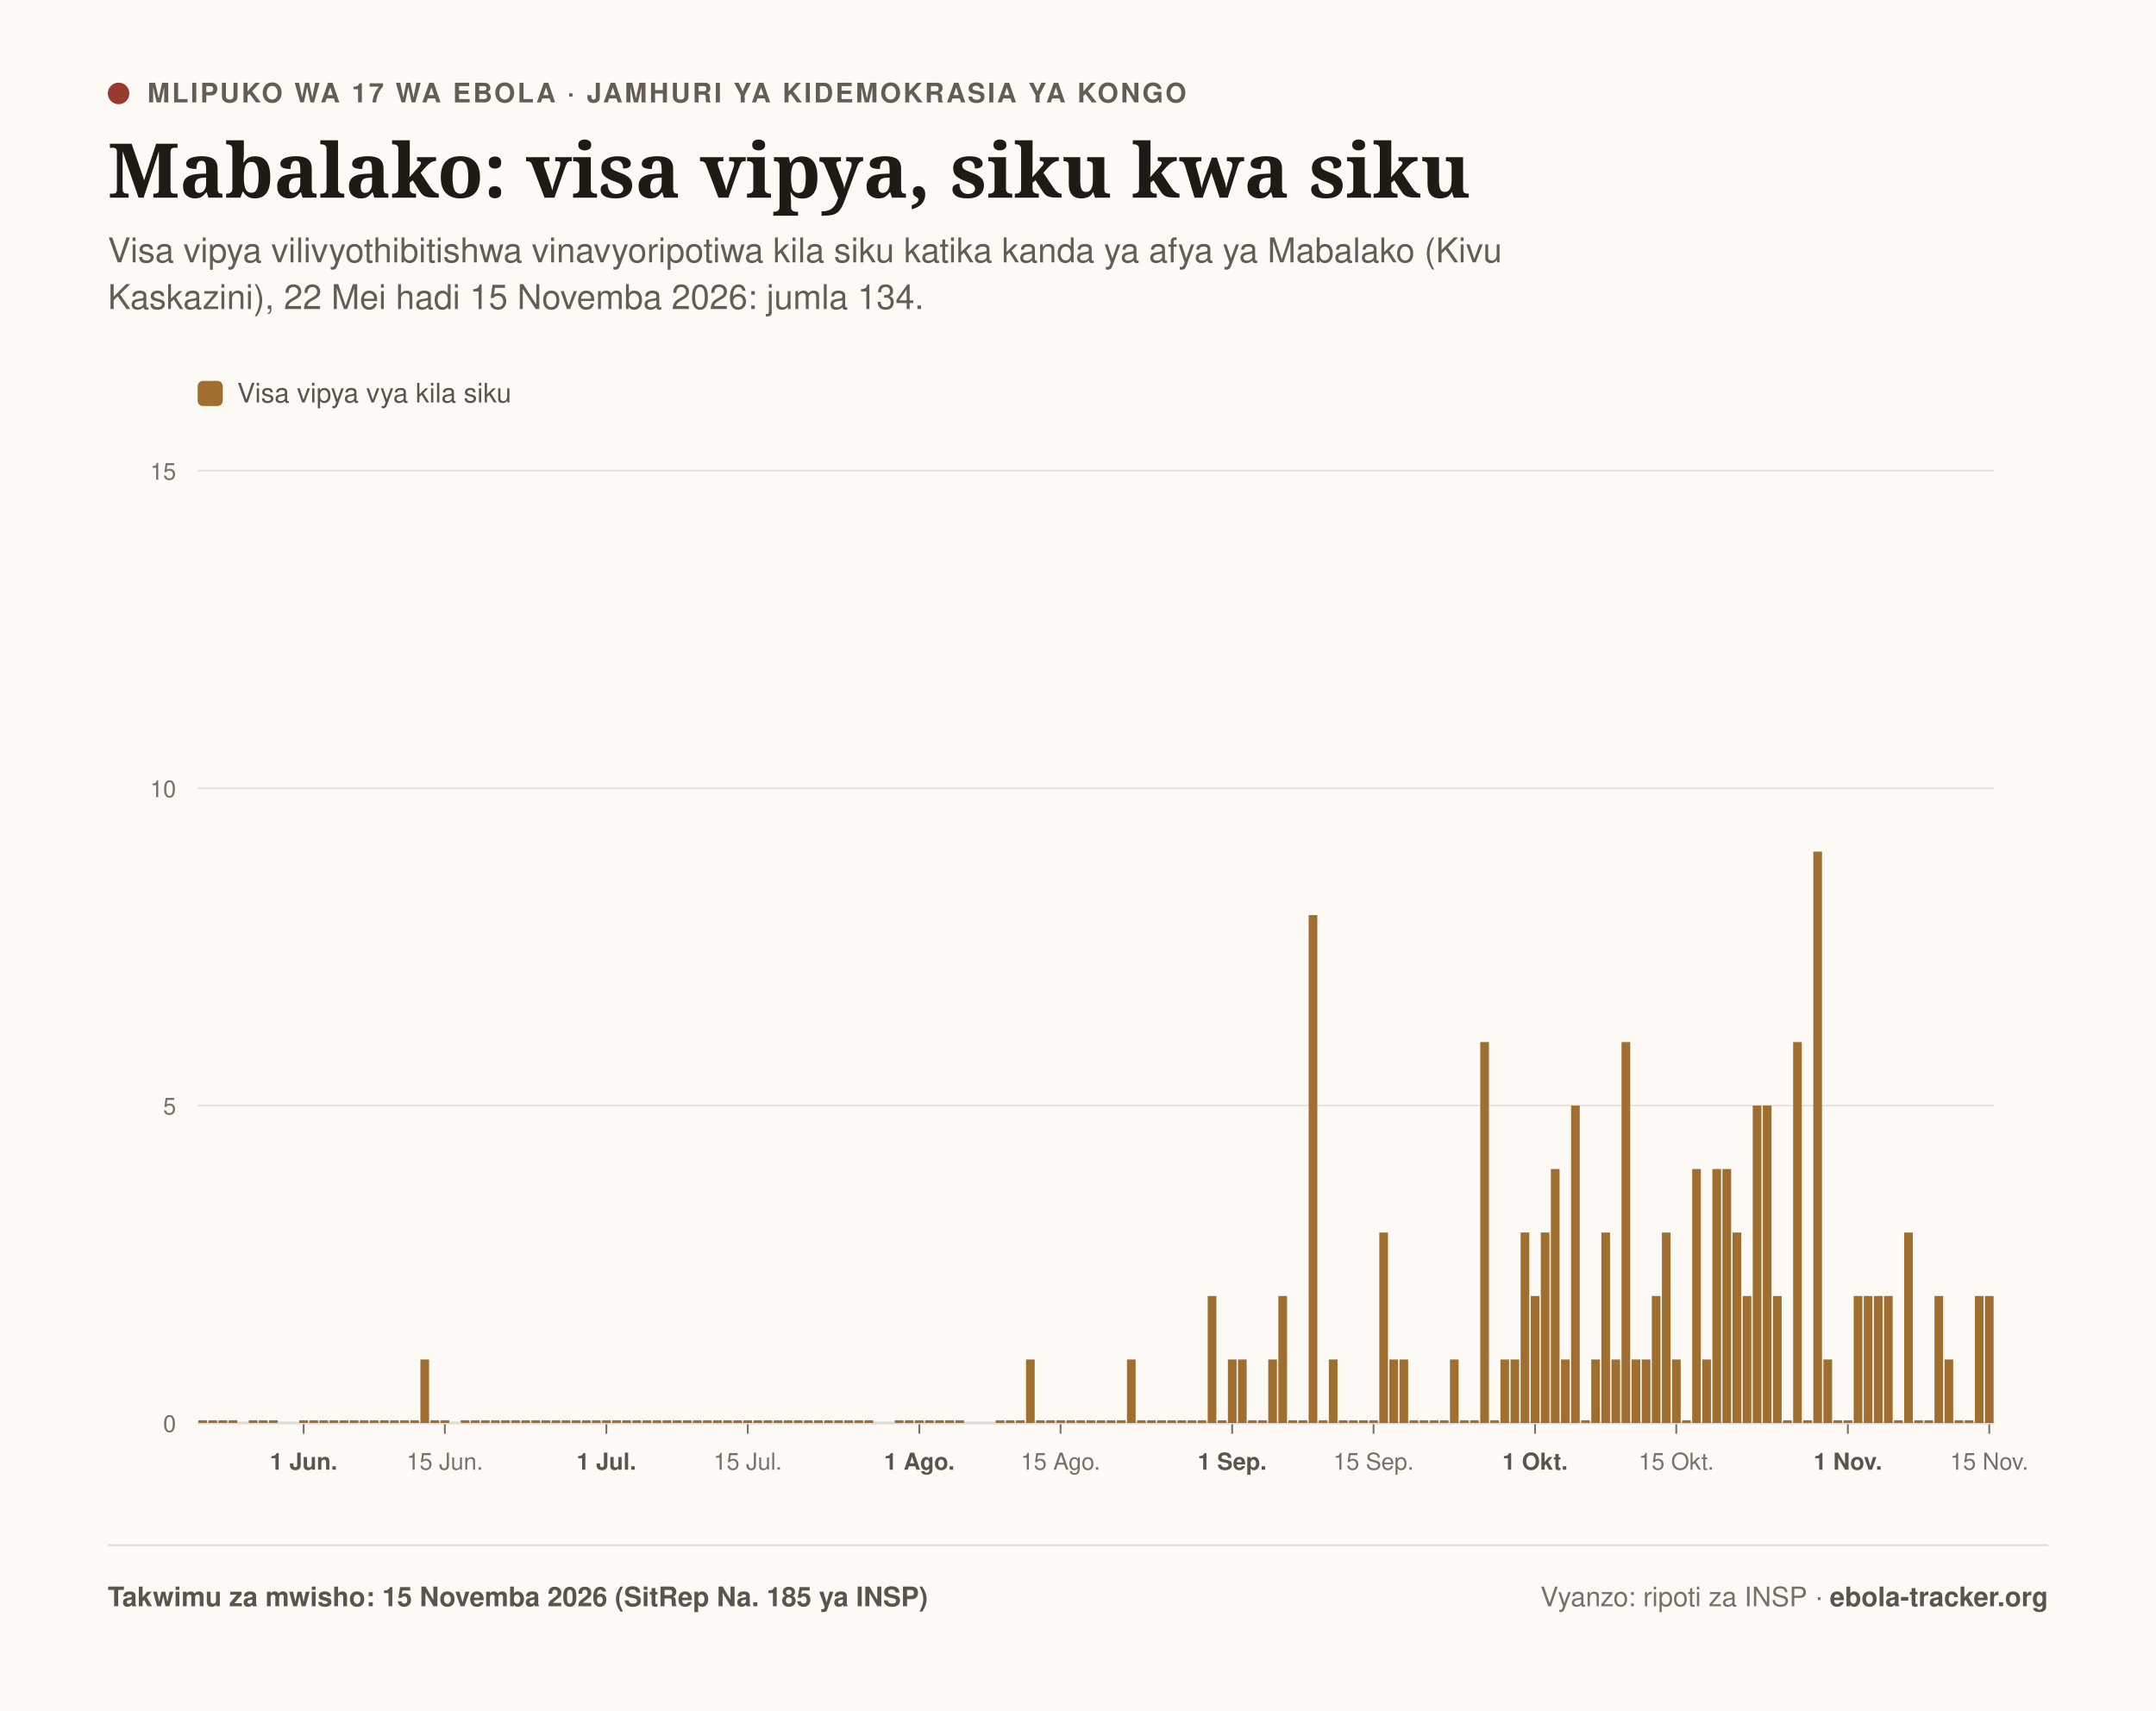
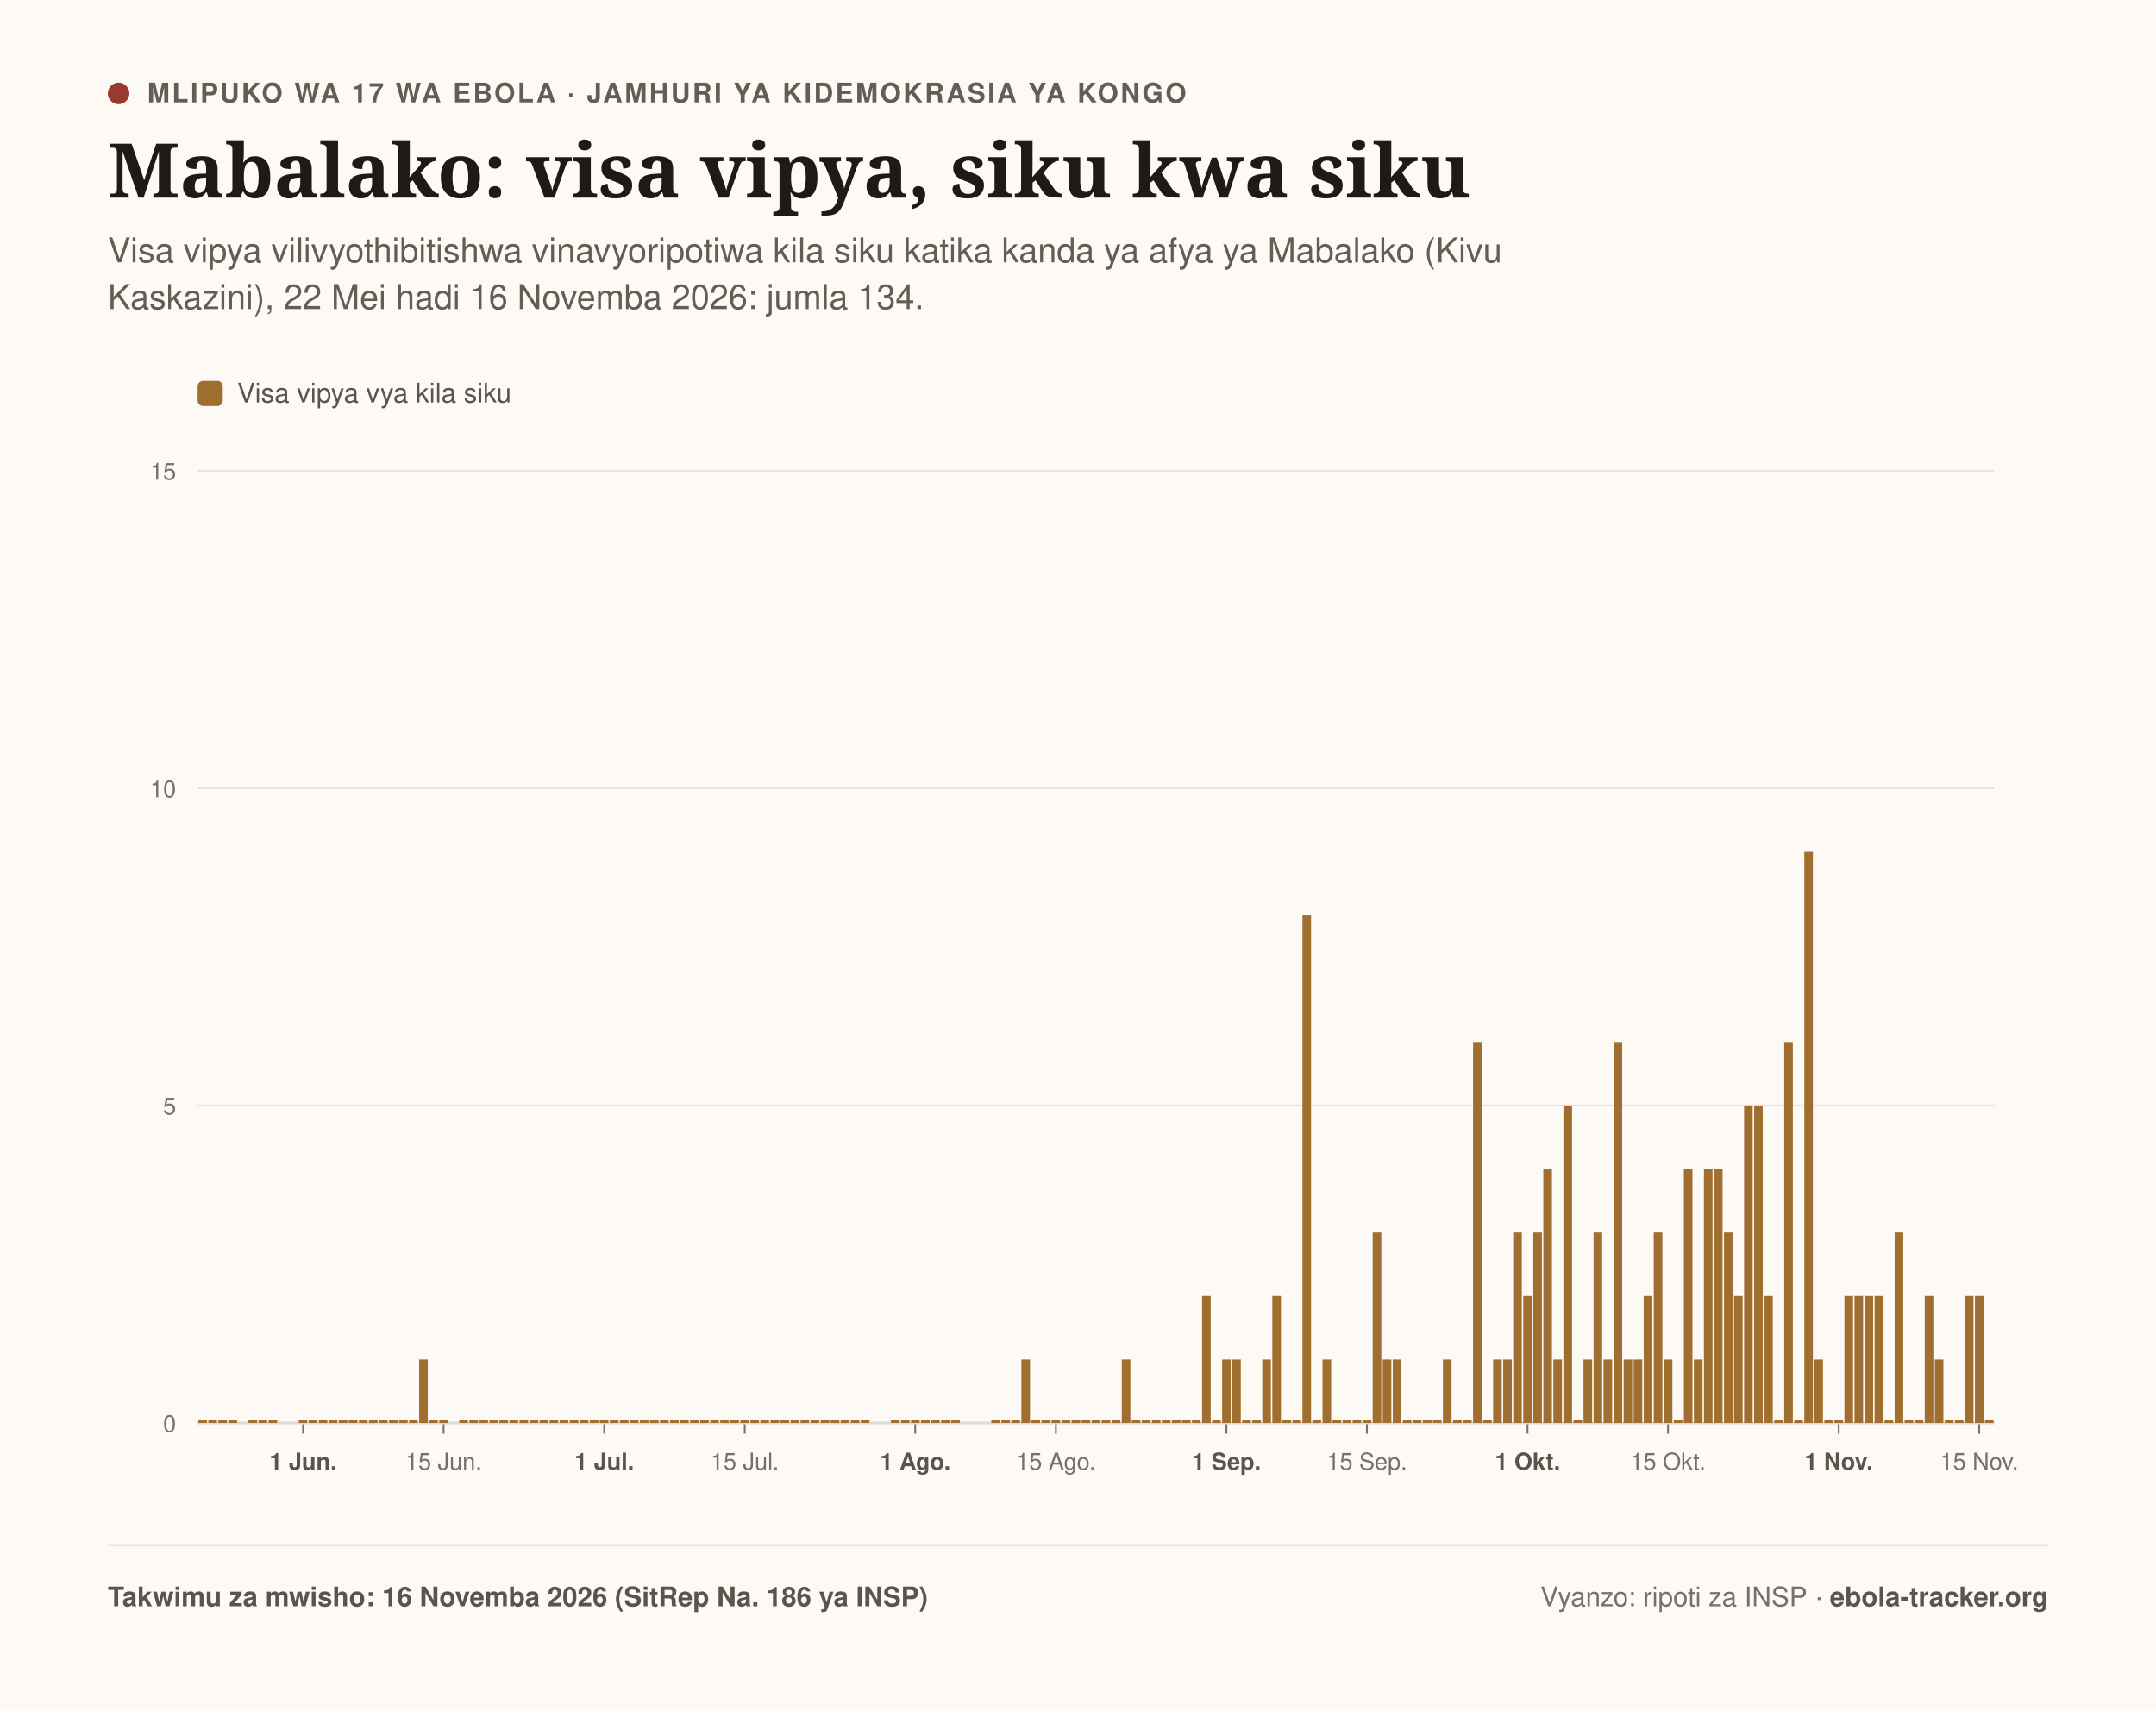
- <svg xmlns="http://www.w3.org/2000/svg" viewBox="0 0 1200 952" role="img" aria-label="Mabalako: visa vipya, siku kwa siku. Visa vipya vilivyothibitishwa vinavyoripotiwa kila siku katika kanda ya afya ya Mabalako (Kivu Kaskazini), 22 Mei hadi 15 Novemba 2026: jumla 134.">
+ <svg xmlns="http://www.w3.org/2000/svg" viewBox="0 0 1200 952" role="img" aria-label="Mabalako: visa vipya, siku kwa siku. Visa vipya vilivyothibitishwa vinavyoripotiwa kila siku katika kanda ya afya ya Mabalako (Kivu Kaskazini), 22 Mei hadi 16 Novemba 2026: jumla 134.">
  <rect width="1200" height="952" fill="#FDFAF6" />
  <circle cx="66" cy="52" r="6" fill="#993A2E" />
  <text x="82.0" y="57.0" font-family="'Public Sans',Helvetica,Arial,sans-serif" font-size="15" font-weight="700" fill="#635D54" text-anchor="start" letter-spacing=".08em">MLIPUKO WA 17 WA EBOLA · JAMHURI YA KIDEMOKRASIA YA KONGO</text>
  <text x="60.0" y="110.0" font-family="'Source Serif 4',Georgia,serif" font-size="42" font-weight="600" fill="#1F1A13" text-anchor="start">Mabalako: visa vipya, siku kwa siku</text>
  <text x="60.0" y="146.0" font-family="'Public Sans',Helvetica,Arial,sans-serif" font-size="19" font-weight="400" fill="#635D54" text-anchor="start">Visa vipya vilivyothibitishwa vinavyoripotiwa kila siku katika kanda ya afya ya Mabalako (Kivu</text>
-   <text x="60.0" y="172.0" font-family="'Public Sans',Helvetica,Arial,sans-serif" font-size="19" font-weight="400" fill="#635D54" text-anchor="start">Kaskazini), 22 Mei hadi 15 Novemba 2026: jumla 134.</text>
+   <text x="60.0" y="172.0" font-family="'Public Sans',Helvetica,Arial,sans-serif" font-size="19" font-weight="400" fill="#635D54" text-anchor="start">Kaskazini), 22 Mei hadi 16 Novemba 2026: jumla 134.</text>
  <rect x="110" y="212" width="14" height="14" rx="3" fill="#A06F30" />
  <text x="132.0" y="224.0" font-family="'Public Sans',Helvetica,Arial,sans-serif" font-size="15" font-weight="400" fill="#5A544C" text-anchor="start">Visa vipya vya kila siku</text>
  <line x1="110" x2="1110" y1="792.0" y2="792.0" stroke="#E7E4E0" />
  <text x="98.0" y="797.0" font-family="'Public Sans',Helvetica,Arial,sans-serif" font-size="13" font-weight="400" fill="#777068" text-anchor="end">0</text>
  <line x1="110" x2="1110" y1="615.3" y2="615.3" stroke="#E7E4E0" />
  <text x="98.0" y="620.3" font-family="'Public Sans',Helvetica,Arial,sans-serif" font-size="13" font-weight="400" fill="#777068" text-anchor="end">5</text>
  <line x1="110" x2="1110" y1="438.7" y2="438.7" stroke="#E7E4E0" />
  <text x="98.0" y="443.7" font-family="'Public Sans',Helvetica,Arial,sans-serif" font-size="13" font-weight="400" fill="#777068" text-anchor="end">10</text>
  <line x1="110" x2="1110" y1="262.0" y2="262.0" stroke="#E7E4E0" />
  <text x="98.0" y="267.0" font-family="'Public Sans',Helvetica,Arial,sans-serif" font-size="13" font-weight="400" fill="#777068" text-anchor="end">15</text>
-   <line x1="169.0" x2="169.0" y1="792" y2="798" stroke="#777068" />
-   <text x="169.0" y="818.0" font-family="'Public Sans',Helvetica,Arial,sans-serif" font-size="13" font-weight="600" fill="#5A544C" text-anchor="middle">1 Jun.</text>
-   <line x1="247.6" x2="247.6" y1="792" y2="798" stroke="#777068" />
-   <text x="247.6" y="818.0" font-family="'Public Sans',Helvetica,Arial,sans-serif" font-size="13" font-weight="400" fill="#777068" text-anchor="middle">15 Jun.</text>
-   <line x1="337.5" x2="337.5" y1="792" y2="798" stroke="#777068" />
-   <text x="337.5" y="818.0" font-family="'Public Sans',Helvetica,Arial,sans-serif" font-size="13" font-weight="600" fill="#5A544C" text-anchor="middle">1 Jul.</text>
-   <line x1="416.2" x2="416.2" y1="792" y2="798" stroke="#777068" />
-   <text x="416.2" y="818.0" font-family="'Public Sans',Helvetica,Arial,sans-serif" font-size="13" font-weight="400" fill="#777068" text-anchor="middle">15 Jul.</text>
-   <line x1="511.7" x2="511.7" y1="792" y2="798" stroke="#777068" />
-   <text x="511.7" y="818.0" font-family="'Public Sans',Helvetica,Arial,sans-serif" font-size="13" font-weight="600" fill="#5A544C" text-anchor="middle">1 Ago.</text>
-   <line x1="590.3" x2="590.3" y1="792" y2="798" stroke="#777068" />
-   <text x="590.3" y="818.0" font-family="'Public Sans',Helvetica,Arial,sans-serif" font-size="13" font-weight="400" fill="#777068" text-anchor="middle">15 Ago.</text>
-   <line x1="685.8" x2="685.8" y1="792" y2="798" stroke="#777068" />
-   <text x="685.8" y="818.0" font-family="'Public Sans',Helvetica,Arial,sans-serif" font-size="13" font-weight="600" fill="#5A544C" text-anchor="middle">1 Sep.</text>
-   <line x1="764.5" x2="764.5" y1="792" y2="798" stroke="#777068" />
-   <text x="764.5" y="818.0" font-family="'Public Sans',Helvetica,Arial,sans-serif" font-size="13" font-weight="400" fill="#777068" text-anchor="middle">15 Sep.</text>
-   <line x1="854.4" x2="854.4" y1="792" y2="798" stroke="#777068" />
-   <text x="854.4" y="818.0" font-family="'Public Sans',Helvetica,Arial,sans-serif" font-size="13" font-weight="600" fill="#5A544C" text-anchor="middle">1 Okt.</text>
-   <line x1="933.0" x2="933.0" y1="792" y2="798" stroke="#777068" />
-   <text x="933.0" y="818.0" font-family="'Public Sans',Helvetica,Arial,sans-serif" font-size="13" font-weight="400" fill="#777068" text-anchor="middle">15 Okt.</text>
-   <line x1="1028.5" x2="1028.5" y1="792" y2="798" stroke="#777068" />
-   <text x="1028.5" y="818.0" font-family="'Public Sans',Helvetica,Arial,sans-serif" font-size="13" font-weight="600" fill="#5A544C" text-anchor="middle">1 Nov.</text>
-   <line x1="1107.2" x2="1107.2" y1="792" y2="798" stroke="#777068" />
-   <text x="1107.2" y="818.0" font-family="'Public Sans',Helvetica,Arial,sans-serif" font-size="13" font-weight="400" fill="#777068" text-anchor="middle">15 Nov.</text>
+   <line x1="168.7" x2="168.7" y1="792" y2="798" stroke="#777068" />
+   <text x="168.7" y="818.0" font-family="'Public Sans',Helvetica,Arial,sans-serif" font-size="13" font-weight="600" fill="#5A544C" text-anchor="middle">1 Jun.</text>
+   <line x1="246.9" x2="246.9" y1="792" y2="798" stroke="#777068" />
+   <text x="246.9" y="818.0" font-family="'Public Sans',Helvetica,Arial,sans-serif" font-size="13" font-weight="400" fill="#777068" text-anchor="middle">15 Jun.</text>
+   <line x1="336.3" x2="336.3" y1="792" y2="798" stroke="#777068" />
+   <text x="336.3" y="818.0" font-family="'Public Sans',Helvetica,Arial,sans-serif" font-size="13" font-weight="600" fill="#5A544C" text-anchor="middle">1 Jul.</text>
+   <line x1="414.5" x2="414.5" y1="792" y2="798" stroke="#777068" />
+   <text x="414.5" y="818.0" font-family="'Public Sans',Helvetica,Arial,sans-serif" font-size="13" font-weight="400" fill="#777068" text-anchor="middle">15 Jul.</text>
+   <line x1="509.4" x2="509.4" y1="792" y2="798" stroke="#777068" />
+   <text x="509.4" y="818.0" font-family="'Public Sans',Helvetica,Arial,sans-serif" font-size="13" font-weight="600" fill="#5A544C" text-anchor="middle">1 Ago.</text>
+   <line x1="587.7" x2="587.7" y1="792" y2="798" stroke="#777068" />
+   <text x="587.7" y="818.0" font-family="'Public Sans',Helvetica,Arial,sans-serif" font-size="13" font-weight="400" fill="#777068" text-anchor="middle">15 Ago.</text>
+   <line x1="682.6" x2="682.6" y1="792" y2="798" stroke="#777068" />
+   <text x="682.6" y="818.0" font-family="'Public Sans',Helvetica,Arial,sans-serif" font-size="13" font-weight="600" fill="#5A544C" text-anchor="middle">1 Sep.</text>
+   <line x1="760.8" x2="760.8" y1="792" y2="798" stroke="#777068" />
+   <text x="760.8" y="818.0" font-family="'Public Sans',Helvetica,Arial,sans-serif" font-size="13" font-weight="400" fill="#777068" text-anchor="middle">15 Sep.</text>
+   <line x1="850.2" x2="850.2" y1="792" y2="798" stroke="#777068" />
+   <text x="850.2" y="818.0" font-family="'Public Sans',Helvetica,Arial,sans-serif" font-size="13" font-weight="600" fill="#5A544C" text-anchor="middle">1 Okt.</text>
+   <line x1="928.4" x2="928.4" y1="792" y2="798" stroke="#777068" />
+   <text x="928.4" y="818.0" font-family="'Public Sans',Helvetica,Arial,sans-serif" font-size="13" font-weight="400" fill="#777068" text-anchor="middle">15 Okt.</text>
+   <line x1="1023.4" x2="1023.4" y1="792" y2="798" stroke="#777068" />
+   <text x="1023.4" y="818.0" font-family="'Public Sans',Helvetica,Arial,sans-serif" font-size="13" font-weight="600" fill="#5A544C" text-anchor="middle">1 Nov.</text>
+   <line x1="1101.6" x2="1101.6" y1="792" y2="798" stroke="#777068" />
+   <text x="1101.6" y="818.0" font-family="'Public Sans',Helvetica,Arial,sans-serif" font-size="13" font-weight="400" fill="#777068" text-anchor="middle">15 Nov.</text>
  <line x1="110" x2="1110" y1="792" y2="792" stroke="#DEDAD5" stroke-width="1.5" />
-   <rect x="110.39" y="790.50" width="4.83" height="1.50" fill="#A06F30" />
-   <rect x="116.01" y="790.50" width="4.83" height="1.50" fill="#A06F30" />
-   <rect x="121.63" y="790.50" width="4.83" height="1.50" fill="#A06F30" />
-   <rect x="127.25" y="790.50" width="4.83" height="1.50" fill="#A06F30" />
-   <rect x="138.48" y="790.50" width="4.83" height="1.50" fill="#A06F30" />
-   <rect x="144.10" y="790.50" width="4.83" height="1.50" fill="#A06F30" />
-   <rect x="149.72" y="790.50" width="4.83" height="1.50" fill="#A06F30" />
-   <rect x="166.57" y="790.50" width="4.83" height="1.50" fill="#A06F30" />
-   <rect x="172.19" y="790.50" width="4.83" height="1.50" fill="#A06F30" />
-   <rect x="177.81" y="790.50" width="4.83" height="1.50" fill="#A06F30" />
-   <rect x="183.43" y="790.50" width="4.83" height="1.50" fill="#A06F30" />
-   <rect x="189.04" y="790.50" width="4.83" height="1.50" fill="#A06F30" />
-   <rect x="194.66" y="790.50" width="4.83" height="1.50" fill="#A06F30" />
-   <rect x="200.28" y="790.50" width="4.83" height="1.50" fill="#A06F30" />
-   <rect x="205.90" y="790.50" width="4.83" height="1.50" fill="#A06F30" />
-   <rect x="211.52" y="790.50" width="4.83" height="1.50" fill="#A06F30" />
-   <rect x="217.13" y="790.50" width="4.83" height="1.50" fill="#A06F30" />
-   <rect x="222.75" y="790.50" width="4.83" height="1.50" fill="#A06F30" />
-   <rect x="228.37" y="790.50" width="4.83" height="1.50" fill="#A06F30" />
-   <rect x="233.99" y="756.67" width="4.83" height="35.33" fill="#A06F30" />
-   <rect x="239.61" y="790.50" width="4.83" height="1.50" fill="#A06F30" />
-   <rect x="245.22" y="790.50" width="4.83" height="1.50" fill="#A06F30" />
-   <rect x="256.46" y="790.50" width="4.83" height="1.50" fill="#A06F30" />
-   <rect x="262.08" y="790.50" width="4.83" height="1.50" fill="#A06F30" />
-   <rect x="267.70" y="790.50" width="4.83" height="1.50" fill="#A06F30" />
-   <rect x="273.31" y="790.50" width="4.83" height="1.50" fill="#A06F30" />
-   <rect x="278.93" y="790.50" width="4.83" height="1.50" fill="#A06F30" />
-   <rect x="284.55" y="790.50" width="4.83" height="1.50" fill="#A06F30" />
-   <rect x="290.17" y="790.50" width="4.83" height="1.50" fill="#A06F30" />
-   <rect x="295.79" y="790.50" width="4.83" height="1.50" fill="#A06F30" />
-   <rect x="301.40" y="790.50" width="4.83" height="1.50" fill="#A06F30" />
-   <rect x="307.02" y="790.50" width="4.83" height="1.50" fill="#A06F30" />
-   <rect x="312.64" y="790.50" width="4.83" height="1.50" fill="#A06F30" />
-   <rect x="318.26" y="790.50" width="4.83" height="1.50" fill="#A06F30" />
-   <rect x="323.88" y="790.50" width="4.83" height="1.50" fill="#A06F30" />
-   <rect x="329.49" y="790.50" width="4.83" height="1.50" fill="#A06F30" />
-   <rect x="335.11" y="790.50" width="4.83" height="1.50" fill="#A06F30" />
-   <rect x="340.73" y="790.50" width="4.83" height="1.50" fill="#A06F30" />
-   <rect x="346.35" y="790.50" width="4.83" height="1.50" fill="#A06F30" />
-   <rect x="351.97" y="790.50" width="4.83" height="1.50" fill="#A06F30" />
-   <rect x="357.58" y="790.50" width="4.83" height="1.50" fill="#A06F30" />
-   <rect x="363.20" y="790.50" width="4.83" height="1.50" fill="#A06F30" />
-   <rect x="368.82" y="790.50" width="4.83" height="1.50" fill="#A06F30" />
-   <rect x="374.44" y="790.50" width="4.83" height="1.50" fill="#A06F30" />
-   <rect x="380.06" y="790.50" width="4.83" height="1.50" fill="#A06F30" />
-   <rect x="385.67" y="790.50" width="4.83" height="1.50" fill="#A06F30" />
-   <rect x="391.29" y="790.50" width="4.83" height="1.50" fill="#A06F30" />
-   <rect x="396.91" y="790.50" width="4.83" height="1.50" fill="#A06F30" />
-   <rect x="402.53" y="790.50" width="4.83" height="1.50" fill="#A06F30" />
-   <rect x="408.15" y="790.50" width="4.83" height="1.50" fill="#A06F30" />
-   <rect x="413.76" y="790.50" width="4.83" height="1.50" fill="#A06F30" />
-   <rect x="419.38" y="790.50" width="4.83" height="1.50" fill="#A06F30" />
-   <rect x="425.00" y="790.50" width="4.83" height="1.50" fill="#A06F30" />
-   <rect x="430.62" y="790.50" width="4.83" height="1.50" fill="#A06F30" />
-   <rect x="436.24" y="790.50" width="4.83" height="1.50" fill="#A06F30" />
-   <rect x="441.85" y="790.50" width="4.83" height="1.50" fill="#A06F30" />
-   <rect x="447.47" y="790.50" width="4.83" height="1.50" fill="#A06F30" />
-   <rect x="453.09" y="790.50" width="4.83" height="1.50" fill="#A06F30" />
-   <rect x="458.71" y="790.50" width="4.83" height="1.50" fill="#A06F30" />
-   <rect x="464.33" y="790.50" width="4.83" height="1.50" fill="#A06F30" />
-   <rect x="469.94" y="790.50" width="4.83" height="1.50" fill="#A06F30" />
-   <rect x="475.56" y="790.50" width="4.83" height="1.50" fill="#A06F30" />
-   <rect x="481.18" y="790.50" width="4.83" height="1.50" fill="#A06F30" />
-   <rect x="498.03" y="790.50" width="4.83" height="1.50" fill="#A06F30" />
-   <rect x="503.65" y="790.50" width="4.83" height="1.50" fill="#A06F30" />
-   <rect x="509.27" y="790.50" width="4.83" height="1.50" fill="#A06F30" />
-   <rect x="514.89" y="790.50" width="4.83" height="1.50" fill="#A06F30" />
-   <rect x="520.51" y="790.50" width="4.83" height="1.50" fill="#A06F30" />
-   <rect x="526.12" y="790.50" width="4.83" height="1.50" fill="#A06F30" />
-   <rect x="531.74" y="790.50" width="4.83" height="1.50" fill="#A06F30" />
-   <rect x="554.21" y="790.50" width="4.83" height="1.50" fill="#A06F30" />
-   <rect x="559.83" y="790.50" width="4.83" height="1.50" fill="#A06F30" />
-   <rect x="565.45" y="790.50" width="4.83" height="1.50" fill="#A06F30" />
-   <rect x="571.07" y="756.67" width="4.83" height="35.33" fill="#A06F30" />
-   <rect x="576.69" y="790.50" width="4.83" height="1.50" fill="#A06F30" />
-   <rect x="582.30" y="790.50" width="4.83" height="1.50" fill="#A06F30" />
-   <rect x="587.92" y="790.50" width="4.83" height="1.50" fill="#A06F30" />
-   <rect x="593.54" y="790.50" width="4.83" height="1.50" fill="#A06F30" />
-   <rect x="599.16" y="790.50" width="4.83" height="1.50" fill="#A06F30" />
-   <rect x="604.78" y="790.50" width="4.83" height="1.50" fill="#A06F30" />
-   <rect x="610.39" y="790.50" width="4.83" height="1.50" fill="#A06F30" />
-   <rect x="616.01" y="790.50" width="4.83" height="1.50" fill="#A06F30" />
-   <rect x="621.63" y="790.50" width="4.83" height="1.50" fill="#A06F30" />
-   <rect x="627.25" y="756.67" width="4.83" height="35.33" fill="#A06F30" />
-   <rect x="632.87" y="790.50" width="4.83" height="1.50" fill="#A06F30" />
-   <rect x="638.48" y="790.50" width="4.83" height="1.50" fill="#A06F30" />
-   <rect x="644.10" y="790.50" width="4.83" height="1.50" fill="#A06F30" />
-   <rect x="649.72" y="790.50" width="4.83" height="1.50" fill="#A06F30" />
-   <rect x="655.34" y="790.50" width="4.83" height="1.50" fill="#A06F30" />
-   <rect x="660.96" y="790.50" width="4.83" height="1.50" fill="#A06F30" />
-   <rect x="666.57" y="790.50" width="4.83" height="1.50" fill="#A06F30" />
-   <rect x="672.19" y="721.33" width="4.83" height="70.67" fill="#A06F30" />
-   <rect x="677.81" y="790.50" width="4.83" height="1.50" fill="#A06F30" />
-   <rect x="683.43" y="756.67" width="4.83" height="35.33" fill="#A06F30" />
-   <rect x="689.04" y="756.67" width="4.83" height="35.33" fill="#A06F30" />
-   <rect x="694.66" y="790.50" width="4.83" height="1.50" fill="#A06F30" />
-   <rect x="700.28" y="790.50" width="4.83" height="1.50" fill="#A06F30" />
-   <rect x="705.90" y="756.67" width="4.83" height="35.33" fill="#A06F30" />
-   <rect x="711.52" y="721.33" width="4.83" height="70.67" fill="#A06F30" />
-   <rect x="717.13" y="790.50" width="4.83" height="1.50" fill="#A06F30" />
-   <rect x="722.75" y="790.50" width="4.83" height="1.50" fill="#A06F30" />
-   <rect x="728.37" y="509.33" width="4.83" height="282.67" fill="#A06F30" />
-   <rect x="733.99" y="790.50" width="4.83" height="1.50" fill="#A06F30" />
-   <rect x="739.61" y="756.67" width="4.83" height="35.33" fill="#A06F30" />
-   <rect x="745.22" y="790.50" width="4.83" height="1.50" fill="#A06F30" />
-   <rect x="750.84" y="790.50" width="4.83" height="1.50" fill="#A06F30" />
-   <rect x="756.46" y="790.50" width="4.83" height="1.50" fill="#A06F30" />
-   <rect x="762.08" y="790.50" width="4.83" height="1.50" fill="#A06F30" />
-   <rect x="767.70" y="686.00" width="4.83" height="106.00" fill="#A06F30" />
-   <rect x="773.31" y="756.67" width="4.83" height="35.33" fill="#A06F30" />
-   <rect x="778.93" y="756.67" width="4.83" height="35.33" fill="#A06F30" />
-   <rect x="784.55" y="790.50" width="4.83" height="1.50" fill="#A06F30" />
-   <rect x="790.17" y="790.50" width="4.83" height="1.50" fill="#A06F30" />
-   <rect x="795.79" y="790.50" width="4.83" height="1.50" fill="#A06F30" />
-   <rect x="801.40" y="790.50" width="4.83" height="1.50" fill="#A06F30" />
-   <rect x="807.02" y="756.67" width="4.83" height="35.33" fill="#A06F30" />
-   <rect x="812.64" y="790.50" width="4.83" height="1.50" fill="#A06F30" />
-   <rect x="818.26" y="790.50" width="4.83" height="1.50" fill="#A06F30" />
-   <rect x="823.88" y="580.00" width="4.83" height="212.00" fill="#A06F30" />
-   <rect x="829.49" y="790.50" width="4.83" height="1.50" fill="#A06F30" />
-   <rect x="835.11" y="756.67" width="4.83" height="35.33" fill="#A06F30" />
-   <rect x="840.73" y="756.67" width="4.83" height="35.33" fill="#A06F30" />
-   <rect x="846.35" y="686.00" width="4.83" height="106.00" fill="#A06F30" />
-   <rect x="851.97" y="721.33" width="4.83" height="70.67" fill="#A06F30" />
-   <rect x="857.58" y="686.00" width="4.83" height="106.00" fill="#A06F30" />
-   <rect x="863.20" y="650.67" width="4.83" height="141.33" fill="#A06F30" />
-   <rect x="868.82" y="756.67" width="4.83" height="35.33" fill="#A06F30" />
-   <rect x="874.44" y="615.33" width="4.83" height="176.67" fill="#A06F30" />
-   <rect x="880.06" y="790.50" width="4.83" height="1.50" fill="#A06F30" />
-   <rect x="885.67" y="756.67" width="4.83" height="35.33" fill="#A06F30" />
-   <rect x="891.29" y="686.00" width="4.83" height="106.00" fill="#A06F30" />
-   <rect x="896.91" y="756.67" width="4.83" height="35.33" fill="#A06F30" />
-   <rect x="902.53" y="580.00" width="4.83" height="212.00" fill="#A06F30" />
-   <rect x="908.15" y="756.67" width="4.83" height="35.33" fill="#A06F30" />
-   <rect x="913.76" y="756.67" width="4.83" height="35.33" fill="#A06F30" />
-   <rect x="919.38" y="721.33" width="4.83" height="70.67" fill="#A06F30" />
-   <rect x="925.00" y="686.00" width="4.83" height="106.00" fill="#A06F30" />
-   <rect x="930.62" y="756.67" width="4.83" height="35.33" fill="#A06F30" />
-   <rect x="936.24" y="790.50" width="4.83" height="1.50" fill="#A06F30" />
-   <rect x="941.85" y="650.67" width="4.83" height="141.33" fill="#A06F30" />
-   <rect x="947.47" y="756.67" width="4.83" height="35.33" fill="#A06F30" />
-   <rect x="953.09" y="650.67" width="4.83" height="141.33" fill="#A06F30" />
-   <rect x="958.71" y="650.67" width="4.83" height="141.33" fill="#A06F30" />
-   <rect x="964.33" y="686.00" width="4.83" height="106.00" fill="#A06F30" />
-   <rect x="969.94" y="721.33" width="4.83" height="70.67" fill="#A06F30" />
-   <rect x="975.56" y="615.33" width="4.83" height="176.67" fill="#A06F30" />
-   <rect x="981.18" y="615.33" width="4.83" height="176.67" fill="#A06F30" />
-   <rect x="986.80" y="721.33" width="4.83" height="70.67" fill="#A06F30" />
-   <rect x="992.42" y="790.50" width="4.83" height="1.50" fill="#A06F30" />
-   <rect x="998.03" y="580.00" width="4.83" height="212.00" fill="#A06F30" />
-   <rect x="1003.65" y="790.50" width="4.83" height="1.50" fill="#A06F30" />
-   <rect x="1009.27" y="474.00" width="4.83" height="318.00" fill="#A06F30" />
-   <rect x="1014.89" y="756.67" width="4.83" height="35.33" fill="#A06F30" />
-   <rect x="1020.51" y="790.50" width="4.83" height="1.50" fill="#A06F30" />
-   <rect x="1026.12" y="790.50" width="4.83" height="1.50" fill="#A06F30" />
-   <rect x="1031.74" y="721.33" width="4.83" height="70.67" fill="#A06F30" />
-   <rect x="1037.36" y="721.33" width="4.83" height="70.67" fill="#A06F30" />
-   <rect x="1042.98" y="721.33" width="4.83" height="70.67" fill="#A06F30" />
-   <rect x="1048.60" y="721.33" width="4.83" height="70.67" fill="#A06F30" />
-   <rect x="1054.21" y="790.50" width="4.83" height="1.50" fill="#A06F30" />
-   <rect x="1059.83" y="686.00" width="4.83" height="106.00" fill="#A06F30" />
-   <rect x="1065.45" y="790.50" width="4.83" height="1.50" fill="#A06F30" />
-   <rect x="1071.07" y="790.50" width="4.83" height="1.50" fill="#A06F30" />
-   <rect x="1076.69" y="721.33" width="4.83" height="70.67" fill="#A06F30" />
-   <rect x="1082.30" y="756.67" width="4.83" height="35.33" fill="#A06F30" />
-   <rect x="1087.92" y="790.50" width="4.83" height="1.50" fill="#A06F30" />
-   <rect x="1093.54" y="790.50" width="4.83" height="1.50" fill="#A06F30" />
-   <rect x="1099.16" y="721.33" width="4.83" height="70.67" fill="#A06F30" />
-   <rect x="1104.78" y="721.33" width="4.83" height="70.67" fill="#A06F30" />
+   <rect x="110.39" y="790.50" width="4.80" height="1.50" fill="#A06F30" />
+   <rect x="115.98" y="790.50" width="4.80" height="1.50" fill="#A06F30" />
+   <rect x="121.56" y="790.50" width="4.80" height="1.50" fill="#A06F30" />
+   <rect x="127.15" y="790.50" width="4.80" height="1.50" fill="#A06F30" />
+   <rect x="138.32" y="790.50" width="4.80" height="1.50" fill="#A06F30" />
+   <rect x="143.91" y="790.50" width="4.80" height="1.50" fill="#A06F30" />
+   <rect x="149.50" y="790.50" width="4.80" height="1.50" fill="#A06F30" />
+   <rect x="166.26" y="790.50" width="4.80" height="1.50" fill="#A06F30" />
+   <rect x="171.84" y="790.50" width="4.80" height="1.50" fill="#A06F30" />
+   <rect x="177.43" y="790.50" width="4.80" height="1.50" fill="#A06F30" />
+   <rect x="183.02" y="790.50" width="4.80" height="1.50" fill="#A06F30" />
+   <rect x="188.60" y="790.50" width="4.80" height="1.50" fill="#A06F30" />
+   <rect x="194.19" y="790.50" width="4.80" height="1.50" fill="#A06F30" />
+   <rect x="199.78" y="790.50" width="4.80" height="1.50" fill="#A06F30" />
+   <rect x="205.36" y="790.50" width="4.80" height="1.50" fill="#A06F30" />
+   <rect x="210.95" y="790.50" width="4.80" height="1.50" fill="#A06F30" />
+   <rect x="216.54" y="790.50" width="4.80" height="1.50" fill="#A06F30" />
+   <rect x="222.12" y="790.50" width="4.80" height="1.50" fill="#A06F30" />
+   <rect x="227.71" y="790.50" width="4.80" height="1.50" fill="#A06F30" />
+   <rect x="233.30" y="756.67" width="4.80" height="35.33" fill="#A06F30" />
+   <rect x="238.88" y="790.50" width="4.80" height="1.50" fill="#A06F30" />
+   <rect x="244.47" y="790.50" width="4.80" height="1.50" fill="#A06F30" />
+   <rect x="255.64" y="790.50" width="4.80" height="1.50" fill="#A06F30" />
+   <rect x="261.23" y="790.50" width="4.80" height="1.50" fill="#A06F30" />
+   <rect x="266.82" y="790.50" width="4.80" height="1.50" fill="#A06F30" />
+   <rect x="272.40" y="790.50" width="4.80" height="1.50" fill="#A06F30" />
+   <rect x="277.99" y="790.50" width="4.80" height="1.50" fill="#A06F30" />
+   <rect x="283.58" y="790.50" width="4.80" height="1.50" fill="#A06F30" />
+   <rect x="289.16" y="790.50" width="4.80" height="1.50" fill="#A06F30" />
+   <rect x="294.75" y="790.50" width="4.80" height="1.50" fill="#A06F30" />
+   <rect x="300.34" y="790.50" width="4.80" height="1.50" fill="#A06F30" />
+   <rect x="305.92" y="790.50" width="4.80" height="1.50" fill="#A06F30" />
+   <rect x="311.51" y="790.50" width="4.80" height="1.50" fill="#A06F30" />
+   <rect x="317.09" y="790.50" width="4.80" height="1.50" fill="#A06F30" />
+   <rect x="322.68" y="790.50" width="4.80" height="1.50" fill="#A06F30" />
+   <rect x="328.27" y="790.50" width="4.80" height="1.50" fill="#A06F30" />
+   <rect x="333.85" y="790.50" width="4.80" height="1.50" fill="#A06F30" />
+   <rect x="339.44" y="790.50" width="4.80" height="1.50" fill="#A06F30" />
+   <rect x="345.03" y="790.50" width="4.80" height="1.50" fill="#A06F30" />
+   <rect x="350.61" y="790.50" width="4.80" height="1.50" fill="#A06F30" />
+   <rect x="356.20" y="790.50" width="4.80" height="1.50" fill="#A06F30" />
+   <rect x="361.79" y="790.50" width="4.80" height="1.50" fill="#A06F30" />
+   <rect x="367.37" y="790.50" width="4.80" height="1.50" fill="#A06F30" />
+   <rect x="372.96" y="790.50" width="4.80" height="1.50" fill="#A06F30" />
+   <rect x="378.55" y="790.50" width="4.80" height="1.50" fill="#A06F30" />
+   <rect x="384.13" y="790.50" width="4.80" height="1.50" fill="#A06F30" />
+   <rect x="389.72" y="790.50" width="4.80" height="1.50" fill="#A06F30" />
+   <rect x="395.31" y="790.50" width="4.80" height="1.50" fill="#A06F30" />
+   <rect x="400.89" y="790.50" width="4.80" height="1.50" fill="#A06F30" />
+   <rect x="406.48" y="790.50" width="4.80" height="1.50" fill="#A06F30" />
+   <rect x="412.07" y="790.50" width="4.80" height="1.50" fill="#A06F30" />
+   <rect x="417.65" y="790.50" width="4.80" height="1.50" fill="#A06F30" />
+   <rect x="423.24" y="790.50" width="4.80" height="1.50" fill="#A06F30" />
+   <rect x="428.83" y="790.50" width="4.80" height="1.50" fill="#A06F30" />
+   <rect x="434.41" y="790.50" width="4.80" height="1.50" fill="#A06F30" />
+   <rect x="440.00" y="790.50" width="4.80" height="1.50" fill="#A06F30" />
+   <rect x="445.59" y="790.50" width="4.80" height="1.50" fill="#A06F30" />
+   <rect x="451.17" y="790.50" width="4.80" height="1.50" fill="#A06F30" />
+   <rect x="456.76" y="790.50" width="4.80" height="1.50" fill="#A06F30" />
+   <rect x="462.35" y="790.50" width="4.80" height="1.50" fill="#A06F30" />
+   <rect x="467.93" y="790.50" width="4.80" height="1.50" fill="#A06F30" />
+   <rect x="473.52" y="790.50" width="4.80" height="1.50" fill="#A06F30" />
+   <rect x="479.11" y="790.50" width="4.80" height="1.50" fill="#A06F30" />
+   <rect x="495.87" y="790.50" width="4.80" height="1.50" fill="#A06F30" />
+   <rect x="501.45" y="790.50" width="4.80" height="1.50" fill="#A06F30" />
+   <rect x="507.04" y="790.50" width="4.80" height="1.50" fill="#A06F30" />
+   <rect x="512.63" y="790.50" width="4.80" height="1.50" fill="#A06F30" />
+   <rect x="518.21" y="790.50" width="4.80" height="1.50" fill="#A06F30" />
+   <rect x="523.80" y="790.50" width="4.80" height="1.50" fill="#A06F30" />
+   <rect x="529.39" y="790.50" width="4.80" height="1.50" fill="#A06F30" />
+   <rect x="551.73" y="790.50" width="4.80" height="1.50" fill="#A06F30" />
+   <rect x="557.32" y="790.50" width="4.80" height="1.50" fill="#A06F30" />
+   <rect x="562.91" y="790.50" width="4.80" height="1.50" fill="#A06F30" />
+   <rect x="568.49" y="756.67" width="4.80" height="35.33" fill="#A06F30" />
+   <rect x="574.08" y="790.50" width="4.80" height="1.50" fill="#A06F30" />
+   <rect x="579.66" y="790.50" width="4.80" height="1.50" fill="#A06F30" />
+   <rect x="585.25" y="790.50" width="4.80" height="1.50" fill="#A06F30" />
+   <rect x="590.84" y="790.50" width="4.80" height="1.50" fill="#A06F30" />
+   <rect x="596.42" y="790.50" width="4.80" height="1.50" fill="#A06F30" />
+   <rect x="602.01" y="790.50" width="4.80" height="1.50" fill="#A06F30" />
+   <rect x="607.60" y="790.50" width="4.80" height="1.50" fill="#A06F30" />
+   <rect x="613.18" y="790.50" width="4.80" height="1.50" fill="#A06F30" />
+   <rect x="618.77" y="790.50" width="4.80" height="1.50" fill="#A06F30" />
+   <rect x="624.36" y="756.67" width="4.80" height="35.33" fill="#A06F30" />
+   <rect x="629.94" y="790.50" width="4.80" height="1.50" fill="#A06F30" />
+   <rect x="635.53" y="790.50" width="4.80" height="1.50" fill="#A06F30" />
+   <rect x="641.12" y="790.50" width="4.80" height="1.50" fill="#A06F30" />
+   <rect x="646.70" y="790.50" width="4.80" height="1.50" fill="#A06F30" />
+   <rect x="652.29" y="790.50" width="4.80" height="1.50" fill="#A06F30" />
+   <rect x="657.88" y="790.50" width="4.80" height="1.50" fill="#A06F30" />
+   <rect x="663.46" y="790.50" width="4.80" height="1.50" fill="#A06F30" />
+   <rect x="669.05" y="721.33" width="4.80" height="70.67" fill="#A06F30" />
+   <rect x="674.64" y="790.50" width="4.80" height="1.50" fill="#A06F30" />
+   <rect x="680.22" y="756.67" width="4.80" height="35.33" fill="#A06F30" />
+   <rect x="685.81" y="756.67" width="4.80" height="35.33" fill="#A06F30" />
+   <rect x="691.40" y="790.50" width="4.80" height="1.50" fill="#A06F30" />
+   <rect x="696.98" y="790.50" width="4.80" height="1.50" fill="#A06F30" />
+   <rect x="702.57" y="756.67" width="4.80" height="35.33" fill="#A06F30" />
+   <rect x="708.16" y="721.33" width="4.80" height="70.67" fill="#A06F30" />
+   <rect x="713.74" y="790.50" width="4.80" height="1.50" fill="#A06F30" />
+   <rect x="719.33" y="790.50" width="4.80" height="1.50" fill="#A06F30" />
+   <rect x="724.92" y="509.33" width="4.80" height="282.67" fill="#A06F30" />
+   <rect x="730.50" y="790.50" width="4.80" height="1.50" fill="#A06F30" />
+   <rect x="736.09" y="756.67" width="4.80" height="35.33" fill="#A06F30" />
+   <rect x="741.68" y="790.50" width="4.80" height="1.50" fill="#A06F30" />
+   <rect x="747.26" y="790.50" width="4.80" height="1.50" fill="#A06F30" />
+   <rect x="752.85" y="790.50" width="4.80" height="1.50" fill="#A06F30" />
+   <rect x="758.44" y="790.50" width="4.80" height="1.50" fill="#A06F30" />
+   <rect x="764.02" y="686.00" width="4.80" height="106.00" fill="#A06F30" />
+   <rect x="769.61" y="756.67" width="4.80" height="35.33" fill="#A06F30" />
+   <rect x="775.20" y="756.67" width="4.80" height="35.33" fill="#A06F30" />
+   <rect x="780.78" y="790.50" width="4.80" height="1.50" fill="#A06F30" />
+   <rect x="786.37" y="790.50" width="4.80" height="1.50" fill="#A06F30" />
+   <rect x="791.96" y="790.50" width="4.80" height="1.50" fill="#A06F30" />
+   <rect x="797.54" y="790.50" width="4.80" height="1.50" fill="#A06F30" />
+   <rect x="803.13" y="756.67" width="4.80" height="35.33" fill="#A06F30" />
+   <rect x="808.72" y="790.50" width="4.80" height="1.50" fill="#A06F30" />
+   <rect x="814.30" y="790.50" width="4.80" height="1.50" fill="#A06F30" />
+   <rect x="819.89" y="580.00" width="4.80" height="212.00" fill="#A06F30" />
+   <rect x="825.47" y="790.50" width="4.80" height="1.50" fill="#A06F30" />
+   <rect x="831.06" y="756.67" width="4.80" height="35.33" fill="#A06F30" />
+   <rect x="836.65" y="756.67" width="4.80" height="35.33" fill="#A06F30" />
+   <rect x="842.23" y="686.00" width="4.80" height="106.00" fill="#A06F30" />
+   <rect x="847.82" y="721.33" width="4.80" height="70.67" fill="#A06F30" />
+   <rect x="853.41" y="686.00" width="4.80" height="106.00" fill="#A06F30" />
+   <rect x="858.99" y="650.67" width="4.80" height="141.33" fill="#A06F30" />
+   <rect x="864.58" y="756.67" width="4.80" height="35.33" fill="#A06F30" />
+   <rect x="870.17" y="615.33" width="4.80" height="176.67" fill="#A06F30" />
+   <rect x="875.75" y="790.50" width="4.80" height="1.50" fill="#A06F30" />
+   <rect x="881.34" y="756.67" width="4.80" height="35.33" fill="#A06F30" />
+   <rect x="886.93" y="686.00" width="4.80" height="106.00" fill="#A06F30" />
+   <rect x="892.51" y="756.67" width="4.80" height="35.33" fill="#A06F30" />
+   <rect x="898.10" y="580.00" width="4.80" height="212.00" fill="#A06F30" />
+   <rect x="903.69" y="756.67" width="4.80" height="35.33" fill="#A06F30" />
+   <rect x="909.27" y="756.67" width="4.80" height="35.33" fill="#A06F30" />
+   <rect x="914.86" y="721.33" width="4.80" height="70.67" fill="#A06F30" />
+   <rect x="920.45" y="686.00" width="4.80" height="106.00" fill="#A06F30" />
+   <rect x="926.03" y="756.67" width="4.80" height="35.33" fill="#A06F30" />
+   <rect x="931.62" y="790.50" width="4.80" height="1.50" fill="#A06F30" />
+   <rect x="937.21" y="650.67" width="4.80" height="141.33" fill="#A06F30" />
+   <rect x="942.79" y="756.67" width="4.80" height="35.33" fill="#A06F30" />
+   <rect x="948.38" y="650.67" width="4.80" height="141.33" fill="#A06F30" />
+   <rect x="953.97" y="650.67" width="4.80" height="141.33" fill="#A06F30" />
+   <rect x="959.55" y="686.00" width="4.80" height="106.00" fill="#A06F30" />
+   <rect x="965.14" y="721.33" width="4.80" height="70.67" fill="#A06F30" />
+   <rect x="970.73" y="615.33" width="4.80" height="176.67" fill="#A06F30" />
+   <rect x="976.31" y="615.33" width="4.80" height="176.67" fill="#A06F30" />
+   <rect x="981.90" y="721.33" width="4.80" height="70.67" fill="#A06F30" />
+   <rect x="987.49" y="790.50" width="4.80" height="1.50" fill="#A06F30" />
+   <rect x="993.07" y="580.00" width="4.80" height="212.00" fill="#A06F30" />
+   <rect x="998.66" y="790.50" width="4.80" height="1.50" fill="#A06F30" />
+   <rect x="1004.25" y="474.00" width="4.80" height="318.00" fill="#A06F30" />
+   <rect x="1009.83" y="756.67" width="4.80" height="35.33" fill="#A06F30" />
+   <rect x="1015.42" y="790.50" width="4.80" height="1.50" fill="#A06F30" />
+   <rect x="1021.01" y="790.50" width="4.80" height="1.50" fill="#A06F30" />
+   <rect x="1026.59" y="721.33" width="4.80" height="70.67" fill="#A06F30" />
+   <rect x="1032.18" y="721.33" width="4.80" height="70.67" fill="#A06F30" />
+   <rect x="1037.77" y="721.33" width="4.80" height="70.67" fill="#A06F30" />
+   <rect x="1043.35" y="721.33" width="4.80" height="70.67" fill="#A06F30" />
+   <rect x="1048.94" y="790.50" width="4.80" height="1.50" fill="#A06F30" />
+   <rect x="1054.53" y="686.00" width="4.80" height="106.00" fill="#A06F30" />
+   <rect x="1060.11" y="790.50" width="4.80" height="1.50" fill="#A06F30" />
+   <rect x="1065.70" y="790.50" width="4.80" height="1.50" fill="#A06F30" />
+   <rect x="1071.28" y="721.33" width="4.80" height="70.67" fill="#A06F30" />
+   <rect x="1076.87" y="756.67" width="4.80" height="35.33" fill="#A06F30" />
+   <rect x="1082.46" y="790.50" width="4.80" height="1.50" fill="#A06F30" />
+   <rect x="1088.04" y="790.50" width="4.80" height="1.50" fill="#A06F30" />
+   <rect x="1093.63" y="721.33" width="4.80" height="70.67" fill="#A06F30" />
+   <rect x="1099.22" y="721.33" width="4.80" height="70.67" fill="#A06F30" />
+   <rect x="1104.80" y="790.50" width="4.80" height="1.50" fill="#A06F30" />
  <line x1="60" x2="1140" y1="860" y2="860" stroke="#DEDAD5" />
-   <text x="60.0" y="894.0" font-family="'Public Sans',Helvetica,Arial,sans-serif" font-size="15" font-weight="600" fill="#5A544C" text-anchor="start">Takwimu za mwisho: 15 Novemba 2026 (SitRep Na. 185 ya INSP)</text>
+   <text x="60.0" y="894.0" font-family="'Public Sans',Helvetica,Arial,sans-serif" font-size="15" font-weight="600" fill="#5A544C" text-anchor="start">Takwimu za mwisho: 16 Novemba 2026 (SitRep Na. 186 ya INSP)</text>
  <text x="1140" y="894" text-anchor="end" font-family="'Public Sans',Helvetica,Arial,sans-serif" font-size="15" fill="#777068">Vyanzo: ripoti za INSP · <tspan font-weight="700" fill="#5A544C">ebola-tracker.org</tspan>
  </text>
</svg>
